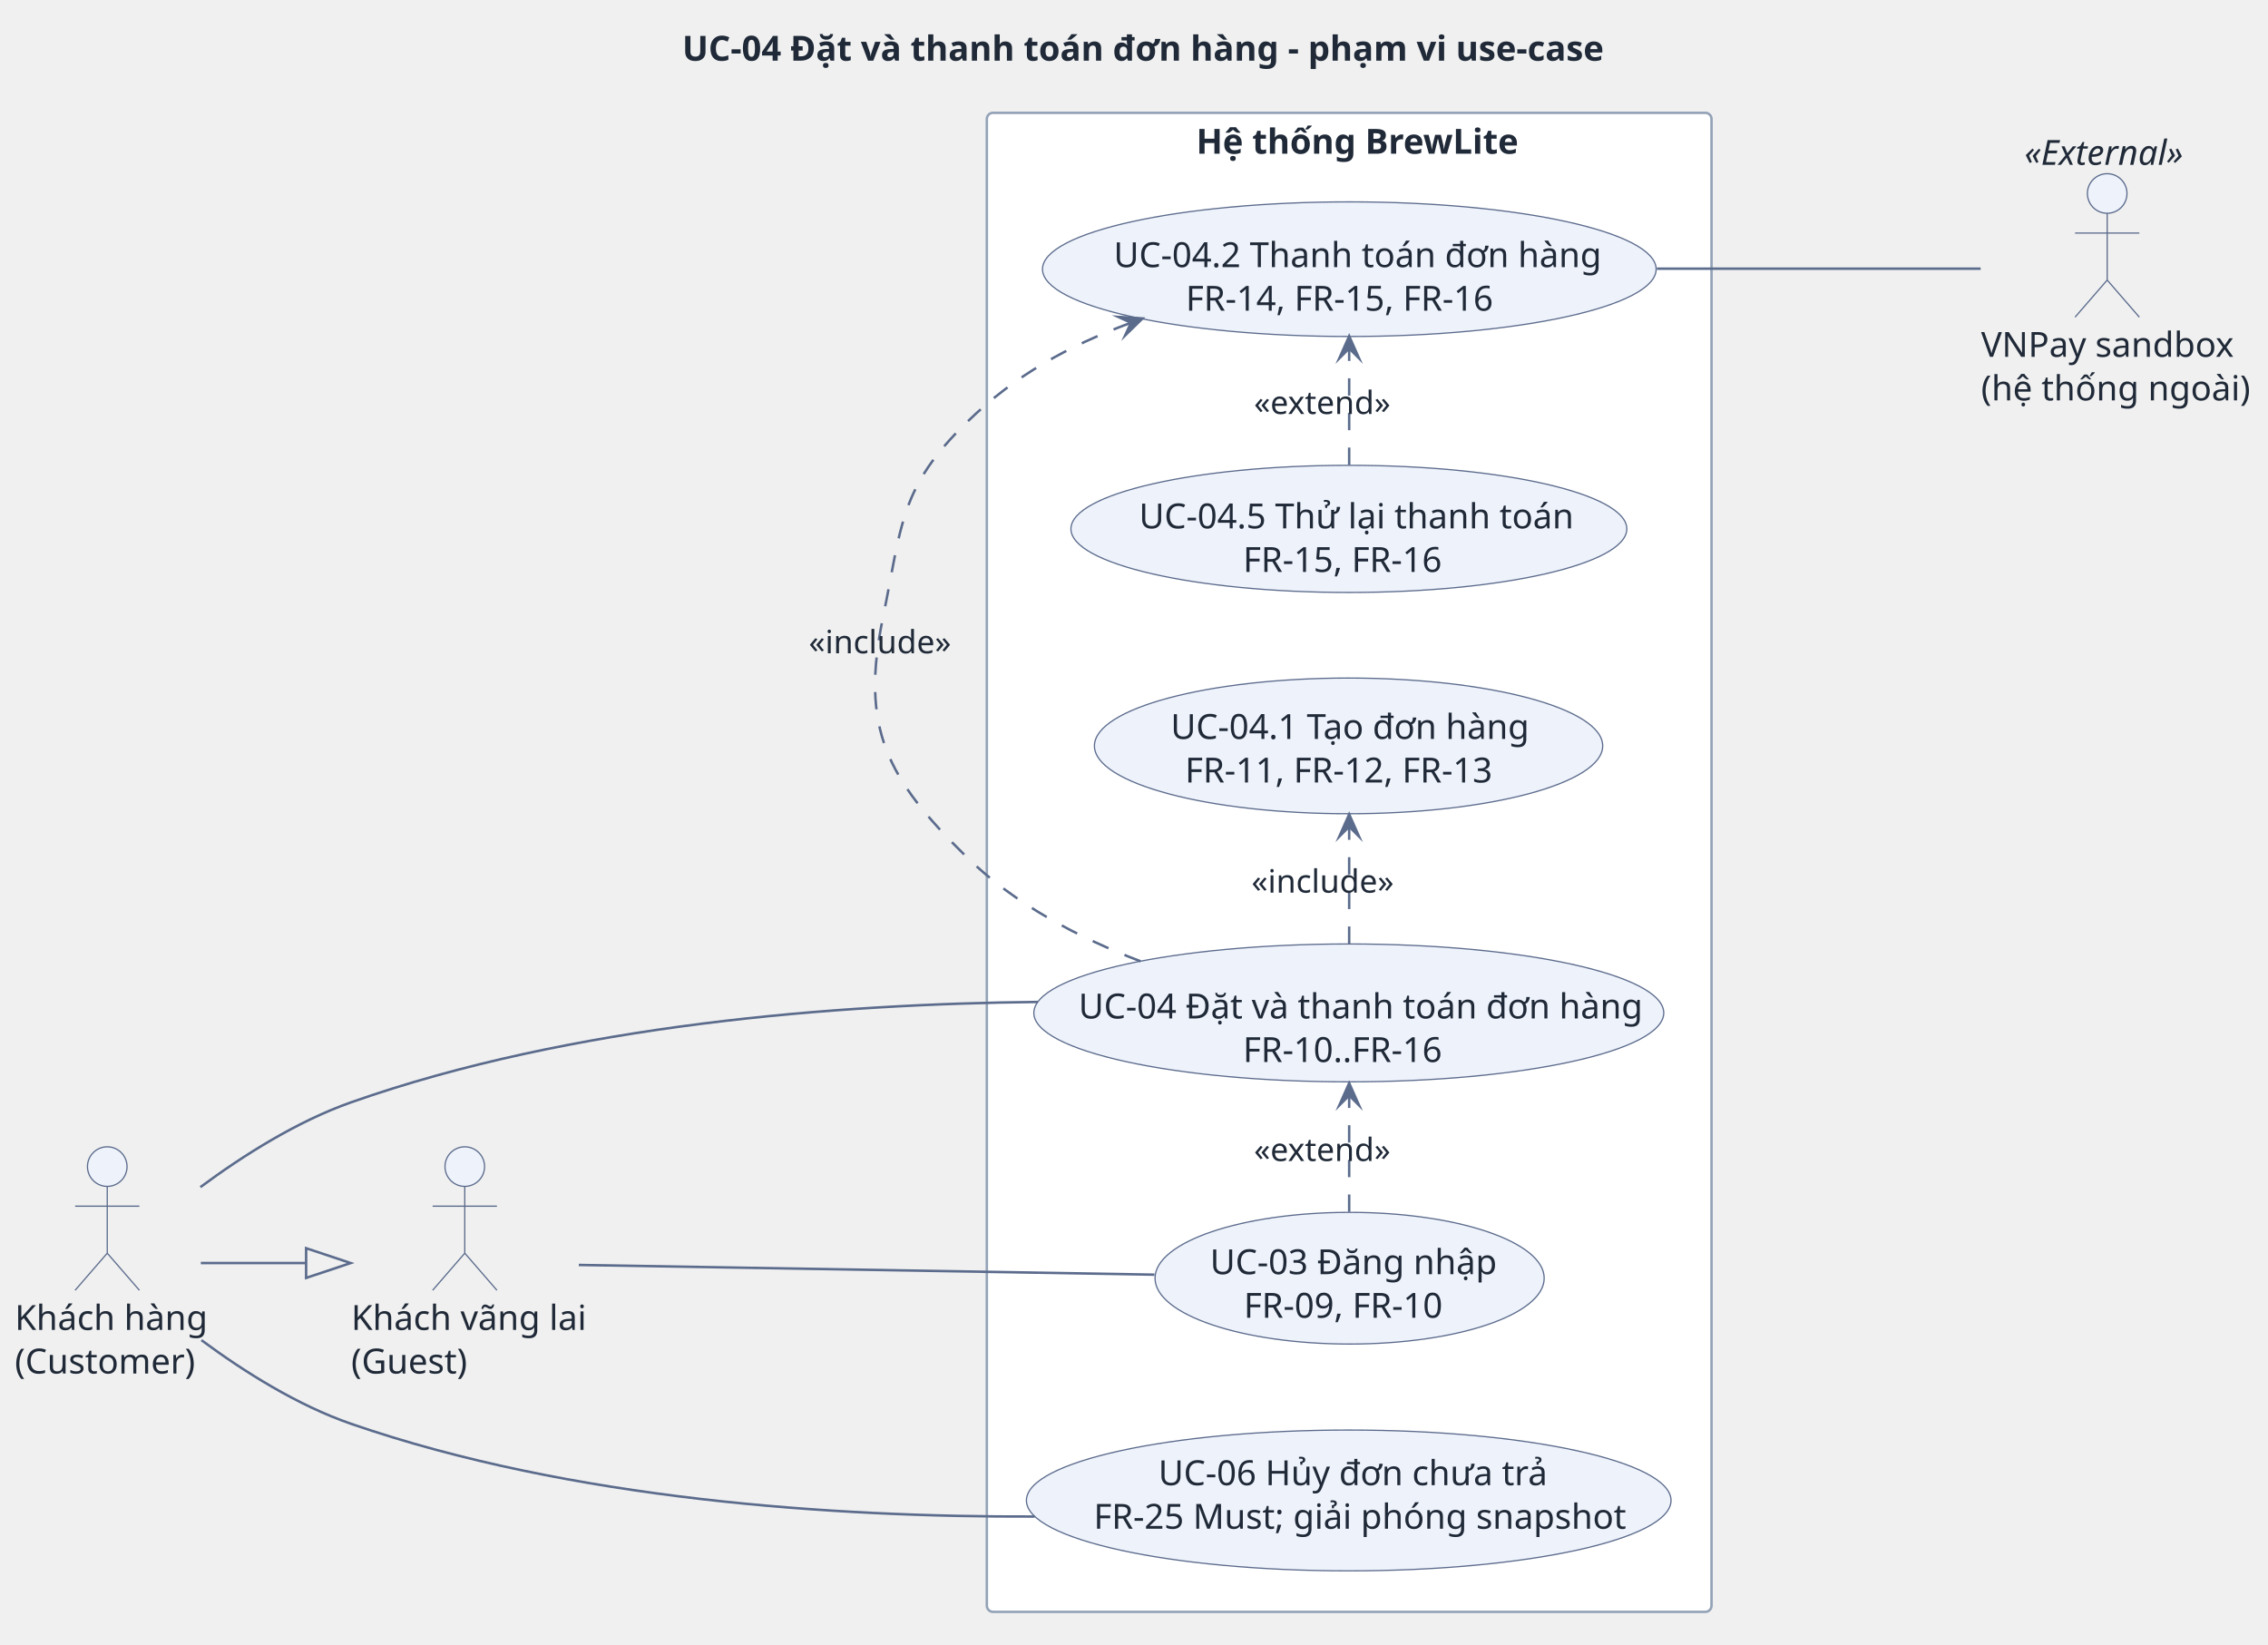
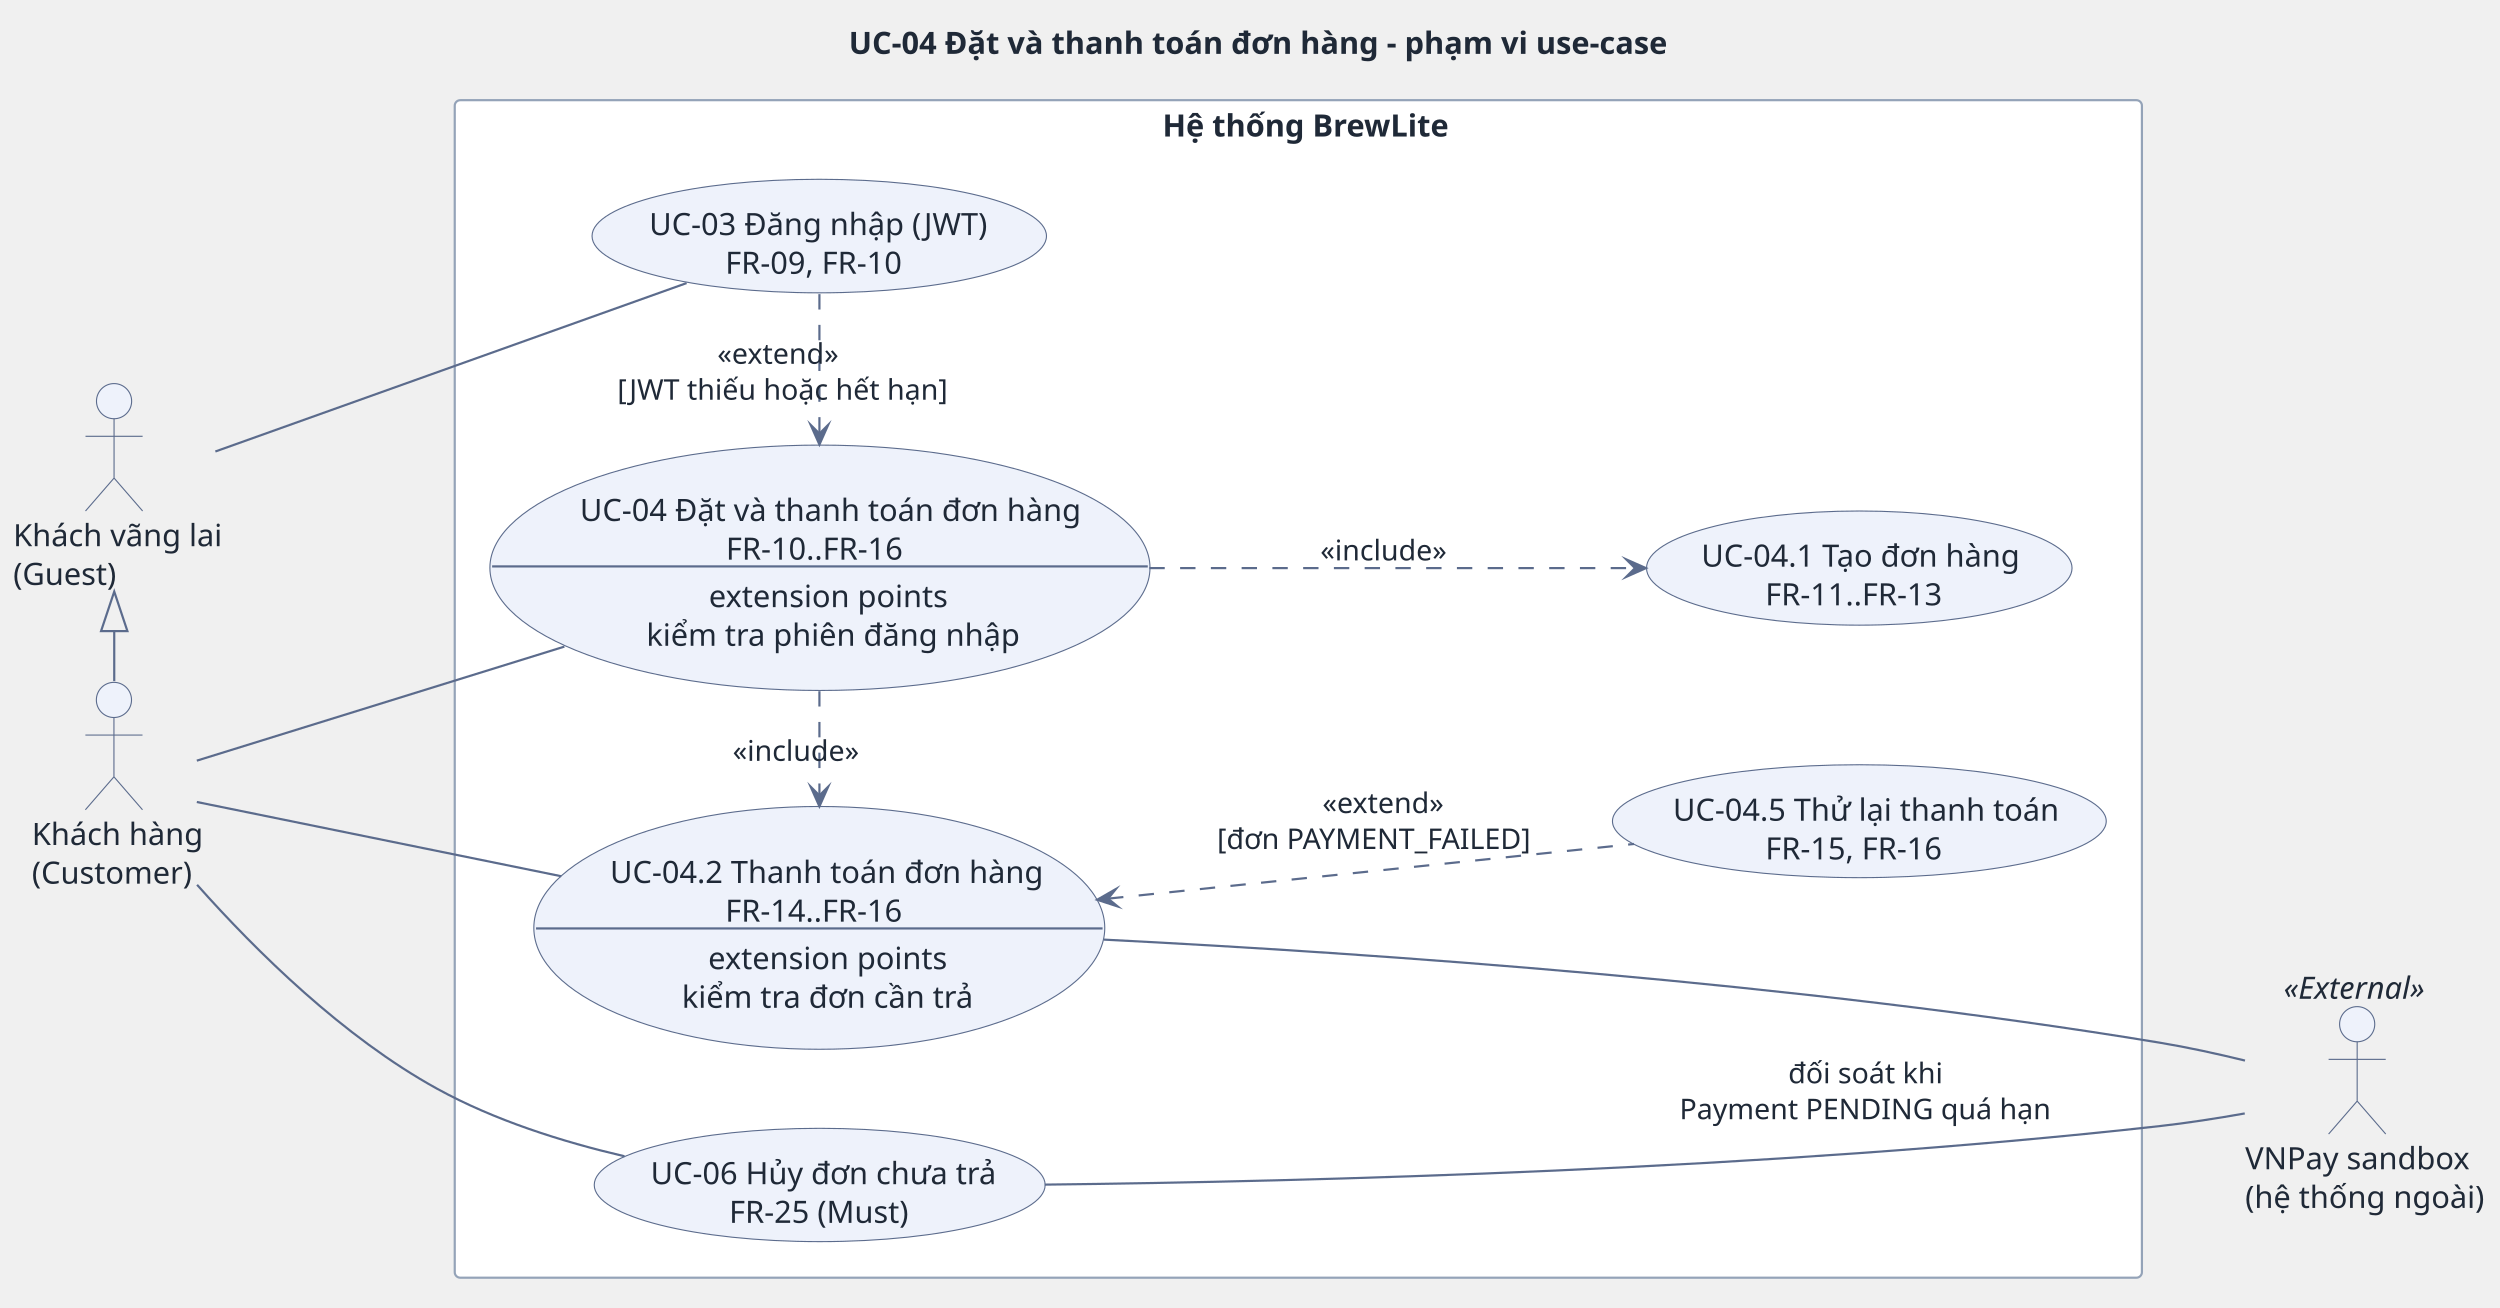
- <svg xmlns="http://www.w3.org/2000/svg" version="1.1" data-diagram-type="DESCRIPTION" style="width:917px;height:665px;background:#FFFFFF;" width="917px" height="665px" viewBox="0 0 917 665" zoomAndPan="magnify" preserveAspectRatio="none" contentStyleType="text/css">
+ <svg xmlns="http://www.w3.org/2000/svg" version="1.1" data-diagram-type="DESCRIPTION" style="width:1138px;height:595px;background:#FFFFFF;" width="1138px" height="595px" viewBox="0 0 1138 595" zoomAndPan="magnify" preserveAspectRatio="none" contentStyleType="text/css">
  <defs />
  <g font-family="sans-serif" lengthAdjust="spacing">
    <g class="title" data-source-line="15">
-       <text x="275.861" y="24.533" fill="#1F2937" font-size="14" textLength="359.242" font-weight="700">UC-04 Đặt và thanh toán đơn hàng - phạm vi use-case</text>
+       <text x="386.361" y="24.533" fill="#1F2937" font-size="14" textLength="359.242" font-weight="700">UC-04 Đặt và thanh toán đơn hàng - phạm vi use-case</text>
    </g>
-     <g class="cluster" data-qualified-name="H. th.ng BrewLite" id="ent0005" data-source-line="23">
-       <rect x="399" y="45.609" width="293" height="606" fill="#FFF" style="stroke:#94A3B8;stroke-width:1;" rx="2.5" ry="2.5" />
-       <text x="483.666" y="62.143" fill="#1F2937" font-size="14" textLength="123.669" font-weight="700">Hệ thống BrewLite</text>
+     <g class="cluster" data-qualified-name="H. th.ng BrewLite" id="ent0004" data-source-line="22">
+       <rect x="207" y="45.609" width="768" height="536" fill="#FFF" style="stroke:#94A3B8;stroke-width:1;" rx="2.5" ry="2.5" />
+       <text x="529.166" y="62.143" fill="#1F2937" font-size="14" textLength="123.669" font-weight="700">Hệ thống BrewLite</text>
+     </g>
+     <g class="entity" data-qualified-name="H. th.ng BrewLite.UC03" id="ent0005" data-source-line="23">
+       <ellipse cx="372.926" cy="107.453" rx="103.426" ry="25.844" fill="#EEF2FB" style="stroke:#5B6B8C;stroke-width:0.5;" />
+       <text x="295.512" y="107.011" fill="#1F2937" font-size="14" textLength="154.827">UC-03 Đăng nhập (JWT)</text>
+       <text x="330.139" y="124.62" fill="#1F2937" font-size="14" textLength="85.572">FR-09, FR-10</text>
    </g>
    <g class="entity" data-qualified-name="H. th.ng BrewLite.UC04" id="ent0006" data-source-line="24">
-       <ellipse cx="545.346" cy="409.479" rx="127.346" ry="27.869" fill="#EEF2FB" style="stroke:#5B6B8C;stroke-width:0.5;" />
-       <text x="436.073" y="411.72" fill="#1F2937" font-size="14" textLength="218.545">UC-04 Đặt và thanh toán đơn hàng</text>
-       <text x="502.559" y="429.329" fill="#1F2937" font-size="14" textLength="85.572">FR-10..FR-16</text>
+       <ellipse cx="373.239" cy="258.455" rx="150.239" ry="55.845" fill="#EEF2FB" style="stroke:#5B6B8C;stroke-width:0.5;" />
+       <text x="263.966" y="237.145" fill="#1F2937" font-size="14" textLength="218.545">UC-04 Đặt và thanh toán đơn hàng</text>
+       <text x="330.453" y="254.754" fill="#1F2937" font-size="14" textLength="85.572">FR-10..FR-16</text>
+       <line x1="224.009" y1="257.831" x2="522.468" y2="257.831" style="stroke:#5B6B8C;stroke-width:1;" />
+       <text x="322.649" y="276.364" fill="#1F2937" font-size="14" textLength="101.179">extension points</text>
+       <text x="294.239" y="293.973" fill="#1F2937" font-size="14" textLength="157.999">kiểm tra phiên đăng nhập</text>
    </g>
-     <g class="entity" data-qualified-name="H. th.ng BrewLite.UC041" id="ent0007" data-source-line="25">
-       <ellipse cx="545.253" cy="301.537" rx="102.753" ry="27.427" fill="#EEF2FB" style="stroke:#5B6B8C;stroke-width:0.5;" />
-       <text x="473.342" y="298.717" fill="#1F2937" font-size="14" textLength="143.821">UC-04.1 Tạo đơn hàng</text>
-       <text x="479.129" y="316.326" fill="#1F2937" font-size="14" textLength="132.248">FR-11, FR-12, FR-13</text>
+     <g class="entity" data-qualified-name="H. th.ng BrewLite.UC041" id="ent0007" data-source-line="29">
+       <ellipse cx="846.345" cy="258.59" rx="96.845" ry="25.981" fill="#EEF2FB" style="stroke:#5B6B8C;stroke-width:0.5;" />
+       <text x="774.434" y="257.934" fill="#1F2937" font-size="14" textLength="143.821">UC-04.1 Tạo đơn hàng</text>
+       <text x="803.559" y="275.543" fill="#1F2937" font-size="14" textLength="85.572">FR-11..FR-13</text>
    </g>
-     <g class="entity" data-qualified-name="H. th.ng BrewLite.UC042" id="ent0008" data-source-line="26">
-       <ellipse cx="545.556" cy="108.821" rx="124.056" ry="27.211" fill="#EEF2FB" style="stroke:#5B6B8C;stroke-width:0.5;" />
-       <text x="450.29" y="107.991" fill="#1F2937" font-size="14" textLength="190.531">UC-04.2 Thanh toán đơn hàng</text>
-       <text x="479.432" y="125.601" fill="#1F2937" font-size="14" textLength="132.248">FR-14, FR-15, FR-16</text>
+     <g class="entity" data-qualified-name="H. th.ng BrewLite.UC042" id="ent0008" data-source-line="30">
+       <ellipse cx="372.944" cy="422.37" rx="129.944" ry="55.26" fill="#EEF2FB" style="stroke:#5B6B8C;stroke-width:0.5;" />
+       <text x="277.679" y="401.939" fill="#1F2937" font-size="14" textLength="190.531">UC-04.2 Thanh toán đơn hàng</text>
+       <text x="330.158" y="419.548" fill="#1F2937" font-size="14" textLength="85.572">FR-14..FR-16</text>
+       <line x1="244.001" y1="422.624" x2="501.887" y2="422.624" style="stroke:#5B6B8C;stroke-width:1;" />
+       <text x="322.355" y="441.158" fill="#1F2937" font-size="14" textLength="101.179">extension points</text>
+       <text x="310.385" y="458.767" fill="#1F2937" font-size="14" textLength="125.118">kiểm tra đơn cần trả</text>
    </g>
-     <g class="entity" data-qualified-name="H. th.ng BrewLite.UC045" id="ent0009" data-source-line="27">
-       <ellipse cx="545.377" cy="213.811" rx="112.377" ry="25.701" fill="#EEF2FB" style="stroke:#5B6B8C;stroke-width:0.5;" />
-       <text x="460.533" y="213.593" fill="#1F2937" font-size="14" textLength="169.688">UC-04.5 Thử lại thanh toán</text>
-       <text x="502.591" y="231.203" fill="#1F2937" font-size="14" textLength="85.572">FR-15, FR-16</text>
+     <g class="entity" data-qualified-name="H. th.ng BrewLite.UC045" id="ent0009" data-source-line="35">
+       <ellipse cx="846.377" cy="373.811" rx="112.377" ry="25.701" fill="#EEF2FB" style="stroke:#5B6B8C;stroke-width:0.5;" />
+       <text x="761.533" y="373.593" fill="#1F2937" font-size="14" textLength="169.688">UC-04.5 Thử lại thanh toán</text>
+       <text x="803.591" y="391.203" fill="#1F2937" font-size="14" textLength="85.572">FR-15, FR-16</text>
    </g>
-     <g class="entity" data-qualified-name="H. th.ng BrewLite.UC06" id="ent0010" data-source-line="28">
-       <ellipse cx="545.316" cy="606.573" rx="130.316" ry="28.463" fill="#EEF2FB" style="stroke:#5B6B8C;stroke-width:0.5;" />
-       <text x="468.344" y="600.399" fill="#1F2937" font-size="14" textLength="153.945">UC-06 Hủy đơn chưa trả</text>
-       <text x="442.203" y="618.009" fill="#1F2937" font-size="14" textLength="206.227">FR-25 Must; giải phóng snapshot</text>
-     </g>
-     <g class="entity" data-qualified-name="H. th.ng BrewLite.UC03" id="ent0011" data-source-line="29">
-       <ellipse cx="545.675" cy="516.727" rx="78.675" ry="26.618" fill="#EEF2FB" style="stroke:#5B6B8C;stroke-width:0.5;" />
-       <text x="489.251" y="515.098" fill="#1F2937" font-size="14" textLength="112.848">UC-03 Đăng nhập</text>
-       <text x="502.889" y="532.707" fill="#1F2937" font-size="14" textLength="85.572">FR-09, FR-10</text>
+     <g class="entity" data-qualified-name="H. th.ng BrewLite.UC06" id="ent0010" data-source-line="36">
+       <ellipse cx="373.125" cy="539.401" rx="102.625" ry="25.792" fill="#EEF2FB" style="stroke:#5B6B8C;stroke-width:0.5;" />
+       <text x="296.153" y="539.041" fill="#1F2937" font-size="14" textLength="153.945">UC-06 Hủy đơn chưa trả</text>
+       <text x="331.901" y="556.65" fill="#1F2937" font-size="14" textLength="82.448">FR-25 (Must)</text>
    </g>
    <g class="entity" data-qualified-name="Guest" id="ent0001" data-source-line="17">
-       <ellipse cx="187.92" cy="471.609" rx="8" ry="8" fill="#EEF2FB" style="stroke:#5B6B8C;stroke-width:0.5;" />
-       <path d="M187.92,479.609 L187.92,506.609 M174.92,487.609 L200.92,487.609 M187.92,506.609 L174.92,521.609 M187.92,506.609 L200.92,521.609" style="stroke:#5B6B8C;stroke-width:0.5;" fill="none" />
-       <text x="142" y="537.643" fill="#1F2937" font-size="14" textLength="91.841">Khách vãng lai</text>
-       <text x="142" y="555.252" fill="#1F2937" font-size="14" textLength="46.676">(Guest)</text>
+       <ellipse cx="51.92" cy="182.609" rx="8" ry="8" fill="#EEF2FB" style="stroke:#5B6B8C;stroke-width:0.5;" />
+       <path d="M51.92,190.609 L51.92,217.609 M38.92,198.609 L64.92,198.609 M51.92,217.609 L38.92,232.609 M51.92,217.609 L64.92,232.609" style="stroke:#5B6B8C;stroke-width:0.5;" fill="none" />
+       <text x="6" y="248.643" fill="#1F2937" font-size="14" textLength="91.841">Khách vãng lai</text>
+       <text x="6" y="266.252" fill="#1F2937" font-size="14" textLength="46.676">(Guest)</text>
    </g>
    <g class="entity" data-qualified-name="Customer" id="ent0002" data-source-line="18">
-       <ellipse cx="43.365" cy="471.609" rx="8" ry="8" fill="#EEF2FB" style="stroke:#5B6B8C;stroke-width:0.5;" />
-       <path d="M43.365,479.609 L43.365,506.609 M30.365,487.609 L56.365,487.609 M43.365,506.609 L30.365,521.609 M43.365,506.609 L56.365,521.609" style="stroke:#5B6B8C;stroke-width:0.5;" fill="none" />
-       <text x="6" y="537.643" fill="#1F2937" font-size="14" textLength="74.73">Khách hàng</text>
-       <text x="6" y="555.252" fill="#1F2937" font-size="14" textLength="70.007">(Customer)</text>
+       <ellipse cx="51.865" cy="318.609" rx="8" ry="8" fill="#EEF2FB" style="stroke:#5B6B8C;stroke-width:0.5;" />
+       <path d="M51.865,326.609 L51.865,353.609 M38.865,334.609 L64.865,334.609 M51.865,353.609 L38.865,368.609 M51.865,353.609 L64.865,368.609" style="stroke:#5B6B8C;stroke-width:0.5;" fill="none" />
+       <text x="14.5" y="384.643" fill="#1F2937" font-size="14" textLength="74.73">Khách hàng</text>
+       <text x="14.5" y="402.252" fill="#1F2937" font-size="14" textLength="70.007">(Customer)</text>
    </g>
    <g class="entity" data-qualified-name="Pay" id="ent0003" data-source-line="19">
-       <ellipse cx="851.982" cy="78.219" rx="8" ry="8" fill="#EEF2FB" style="stroke:#5B6B8C;stroke-width:0.5;" />
-       <path d="M851.982,86.219 L851.982,113.219 M838.982,94.219 L864.982,94.219 M851.982,113.219 L838.982,128.219 M851.982,113.219 L864.982,128.219" style="stroke:#5B6B8C;stroke-width:0.5;" fill="none" />
-       <text x="801" y="144.252" fill="#1F2937" font-size="14" textLength="100.393">VNPay sandbox</text>
-       <text x="801" y="161.861" fill="#1F2937" font-size="14" textLength="101.965">(hệ thống ngoài)</text>
-       <text x="818.517" y="66.643" fill="#1F2937" font-size="14" textLength="66.931" font-style="italic">«External»</text>
+       <ellipse cx="1072.982" cy="466.219" rx="8" ry="8" fill="#EEF2FB" style="stroke:#5B6B8C;stroke-width:0.5;" />
+       <path d="M1072.982,474.219 L1072.982,501.219 M1059.982,482.219 L1085.982,482.219 M1072.982,501.219 L1059.982,516.219 M1072.982,501.219 L1085.982,516.219" style="stroke:#5B6B8C;stroke-width:0.5;" fill="none" />
+       <text x="1022" y="532.252" fill="#1F2937" font-size="14" textLength="100.393">VNPay sandbox</text>
+       <text x="1022" y="549.861" fill="#1F2937" font-size="14" textLength="101.965">(hệ thống ngoài)</text>
+       <text x="1039.517" y="454.643" fill="#1F2937" font-size="14" textLength="66.931" font-style="italic">«External»</text>
    </g>
-     <g class="link" data-entity-1="ent0002" data-entity-2="ent0001" id="lnk4" data-source-line="21" data-link-type="extension">
-       <path d="M81.2,510.609 C99.67,510.609 104.23,510.609 123.77,510.609" style="stroke:#5B6B8C;stroke-width:1;" fill="none" id="Customer-to-Guest" />
-       <polygon points="141.77,510.609,123.77,504.609,123.77,516.609,141.77,510.609" fill="none" style="stroke:#5B6B8C;stroke-width:1;stroke-linejoin:miter;stroke-miterlimit:10;" />
+     <g class="link" data-entity-1="ent0001" data-entity-2="ent0002" id="lnk11" data-source-line="39" data-link-type="extension">
+       <path d="M52,287.289 C52,300.879 52,296.469 52,310.059" style="stroke:#5B6B8C;stroke-width:1;" fill="none" id="Guest-backto-Customer" />
+       <polygon points="52,269.289,46,287.289,58,287.289,52,269.289" fill="none" style="stroke:#5B6B8C;stroke-width:1;stroke-linejoin:miter;stroke-miterlimit:10;" />
    </g>
-     <g class="link" data-entity-1="ent0002" data-entity-2="ent0006" id="lnk12" data-source-line="32" data-link-type="association">
-       <path d="M81.02,479.909 C98.4,467.049 120.12,453.309 142,445.609 C231.33,414.149 338.38,405.859 419.62,405.049" style="stroke:#5B6B8C;stroke-width:1;" fill="none" id="Customer-UC04" />
+     <g class="link" data-entity-1="ent0001" data-entity-2="ent0005" id="lnk12" data-source-line="41" data-link-type="association">
+       <path d="M98.03,205.519 C154.19,185.449 250.37,151.079 312.54,128.859" style="stroke:#5B6B8C;stroke-width:1;" fill="none" id="Guest-UC03" />
    </g>
-     <g class="link" data-entity-1="ent0002" data-entity-2="ent0010" id="lnk13" data-source-line="33" data-link-type="association">
-       <path d="M81.44,541.769 C98.73,554.559 120.27,568.109 142,575.609 C230.94,606.319 337.29,613.339 418.33,613.079" style="stroke:#5B6B8C;stroke-width:1;" fill="none" id="Customer-UC06" />
+     <g class="link" data-entity-1="ent0002" data-entity-2="ent0006" id="lnk13" data-source-line="42" data-link-type="association">
+       <path d="M89.59,346.249 C130.26,333.629 197.98,312.619 256.91,294.329" style="stroke:#5B6B8C;stroke-width:1;" fill="none" id="Customer-UC04" />
    </g>
-     <g class="link" data-entity-1="ent0001" data-entity-2="ent0011" id="lnk14" data-source-line="34" data-link-type="association">
-       <path d="M234.02,511.369 C292.5,512.359 395.51,514.099 466.76,515.299" style="stroke:#5B6B8C;stroke-width:1;" fill="none" id="Guest-UC03" />
+     <g class="link" data-entity-1="ent0002" data-entity-2="ent0008" id="lnk14" data-source-line="43" data-link-type="association">
+       <path d="M89.59,365.069 C129.93,373.289 196.89,386.929 255.48,398.869" style="stroke:#5B6B8C;stroke-width:1;" fill="none" id="Customer-UC042" />
    </g>
-     <g class="link" data-entity-1="ent0006" data-entity-2="ent0007" id="lnk15" data-source-line="36" data-link-type="dependency">
-       <path d="M545.5,381.519 C545.5,365.389 545.5,350.229 545.5,334.189" style="stroke:#5B6B8C;stroke-width:1;stroke-dasharray:7,7;" fill="none" id="UC04-to-UC041" />
-       <polygon points="545.5,329.189,541.5,338.189,545.5,334.189,549.5,338.189,545.5,329.189" fill="#5B6B8C" style="stroke:#5B6B8C;stroke-width:1;stroke-linejoin:miter;stroke-miterlimit:10;" />
-       <text x="506" y="360.854" fill="#1F2937" font-size="13" textLength="55.656">«include»</text>
+     <g class="link" data-entity-1="ent0002" data-entity-2="ent0010" id="lnk15" data-source-line="44" data-link-type="association">
+       <path d="M89.71,402.759 C116.85,433.279 156.37,472.149 199,495.609 C225.06,509.959 255.91,519.729 284.28,526.339" style="stroke:#5B6B8C;stroke-width:1;" fill="none" id="Customer-UC06" />
    </g>
-     <g class="link" data-entity-1="ent0006" data-entity-2="ent0008" id="lnk16" data-source-line="37" data-link-type="dependency">
-       <path d="M461.15,388.609 C436.16,379.089 410.33,365.579 391,346.609 C358.39,314.619 347.78,294.349 357,249.609 C364.71,212.169 363.64,197.299 391,170.609 C410.55,151.539 432.033,139.84 457.273,130.47" style="stroke:#5B6B8C;stroke-width:1;stroke-dasharray:7,7;" fill="none" id="UC04-to-UC042" />
-       <polygon points="461.96,128.729,452.131,128.112,457.273,130.47,454.915,135.612,461.96,128.729" fill="#5B6B8C" style="stroke:#5B6B8C;stroke-width:1;stroke-linejoin:miter;stroke-miterlimit:10;" />
-       <text x="327" y="264.104" fill="#1F2937" font-size="13" textLength="55.656">«include»</text>
+     <g class="link" data-entity-1="ent0005" data-entity-2="ent0006" id="lnk16" data-source-line="46" data-link-type="dependency">
+       <path d="M373,133.889 C373,152.759 373,173.909 373,197.379" style="stroke:#5B6B8C;stroke-width:1;stroke-dasharray:7,7;" fill="none" id="UC03-to-UC04" />
+       <polygon points="373,202.379,377,193.379,373,197.379,369,193.379,373,202.379" fill="#5B6B8C" style="stroke:#5B6B8C;stroke-width:1;stroke-linejoin:miter;stroke-miterlimit:10;" />
+       <text x="326.516" y="165.604" fill="#1F2937" font-size="13" textLength="53.492">«extend»</text>
+       <text x="281" y="181.956" fill="#1F2937" font-size="13" textLength="144.523">[JWT thiếu hoặc hết hạn]</text>
    </g>
-     <g class="link" data-entity-1="ent0009" data-entity-2="ent0008" id="lnk17" data-source-line="38" data-link-type="dependency">
-       <path d="M545.5,187.919 C545.5,172.139 545.5,156.929 545.5,140.869" style="stroke:#5B6B8C;stroke-width:1;stroke-dasharray:7,7;" fill="none" id="UC045-to-UC042" />
-       <polygon points="545.5,135.869,541.5,144.869,545.5,140.869,549.5,144.869,545.5,135.869" fill="#5B6B8C" style="stroke:#5B6B8C;stroke-width:1;stroke-linejoin:miter;stroke-miterlimit:10;" />
-       <text x="507" y="167.354" fill="#1F2937" font-size="13" textLength="53.492">«extend»</text>
+     <g class="link" data-entity-1="ent0006" data-entity-2="ent0008" id="lnk17" data-source-line="47" data-link-type="dependency">
+       <path d="M373,314.629 C373,331.579 373,345.169 373,362.089" style="stroke:#5B6B8C;stroke-width:1;stroke-dasharray:7,7;" fill="none" id="UC04-to-UC042" />
+       <polygon points="373,367.089,377,358.089,373,362.089,369,358.089,373,367.089" fill="#5B6B8C" style="stroke:#5B6B8C;stroke-width:1;stroke-linejoin:miter;stroke-miterlimit:10;" />
+       <text x="333.5" y="346.354" fill="#1F2937" font-size="13" textLength="55.656">«include»</text>
    </g>
-     <g class="link" data-entity-1="ent0011" data-entity-2="ent0006" id="lnk18" data-source-line="39" data-link-type="dependency">
-       <path d="M545.5,489.889 C545.5,474.039 545.5,458.969 545.5,442.859" style="stroke:#5B6B8C;stroke-width:1;stroke-dasharray:7,7;" fill="none" id="UC03-to-UC04" />
-       <polygon points="545.5,437.859,541.5,446.859,545.5,442.859,549.5,446.859,545.5,437.859" fill="#5B6B8C" style="stroke:#5B6B8C;stroke-width:1;stroke-linejoin:miter;stroke-miterlimit:10;" />
-       <text x="507" y="469.354" fill="#1F2937" font-size="13" textLength="53.492">«extend»</text>
+     <g class="link" data-entity-1="ent0006" data-entity-2="ent0007" id="lnk18" data-source-line="48" data-link-type="dependency">
+       <path d="M523.19,258.609 C597.11,258.609 679.22,258.609 744.23,258.609" style="stroke:#5B6B8C;stroke-width:1;stroke-dasharray:7,7;" fill="none" id="UC04-to-UC041" />
+       <polygon points="749.23,258.609,740.23,254.609,744.23,258.609,740.23,262.609,749.23,258.609" fill="#5B6B8C" style="stroke:#5B6B8C;stroke-width:1;stroke-linejoin:miter;stroke-miterlimit:10;" />
+       <text x="601" y="255.104" fill="#1F2937" font-size="13" textLength="55.656">«include»</text>
    </g>
-     <g class="link" data-entity-1="ent0008" data-entity-2="ent0003" id="lnk19" data-source-line="41" data-link-type="association">
-       <path d="M669.91,108.609 C715.74,108.609 765.19,108.609 800.82,108.609" style="stroke:#5B6B8C;stroke-width:1;" fill="none" id="UC042-Pay" />
+     <g class="link" data-entity-1="ent0008" data-entity-2="ent0009" id="lnk19" data-source-line="49" data-link-type="dependency">
+       <path d="M504.393,409.062 C580.783,401.122 672.15,391.619 743.78,384.179" style="stroke:#5B6B8C;stroke-width:1;stroke-dasharray:7,7;" fill="none" id="UC042-backto-UC045" />
+       <polygon points="499.42,409.579,508.785,412.627,504.393,409.062,507.958,404.67,499.42,409.579" fill="#5B6B8C" style="stroke:#5B6B8C;stroke-width:1;stroke-linejoin:miter;stroke-miterlimit:10;" />
+       <text x="601.957" y="370.104" fill="#1F2937" font-size="13" textLength="53.492">«extend»</text>
+       <text x="554" y="386.456" fill="#1F2937" font-size="13" textLength="149.405">[đơn PAYMENT_FAILED]</text>
+     </g>
+     <g class="link" data-entity-1="ent0008" data-entity-2="ent0003" id="lnk21" data-source-line="52" data-link-type="association">
+       <path d="M502.45,427.709 C626.21,433.999 818.37,447.409 983,474.609 C995.72,476.709 1009.3,479.689 1021.92,482.769" style="stroke:#5B6B8C;stroke-width:1;" fill="none" id="UC042-Pay" />
+     </g>
+     <g class="link" data-entity-1="ent0010" data-entity-2="ent0003" id="lnk22" data-source-line="53" data-link-type="association">
+       <path d="M475.61,539.239 C596.78,537.849 805.24,532.439 983,512.609 C995.64,511.199 1009.19,509.079 1021.81,506.839" style="stroke:#5B6B8C;stroke-width:1;" fill="none" id="UC06-Pay" />
+       <text x="813.993" y="493.104" fill="#1F2937" font-size="13" textLength="65.762">đối soát khi</text>
+       <text x="764.5" y="509.456" fill="#1F2937" font-size="13" textLength="164.747">Payment PENDING quá hạn</text>
    </g>
  </g>
</svg>
